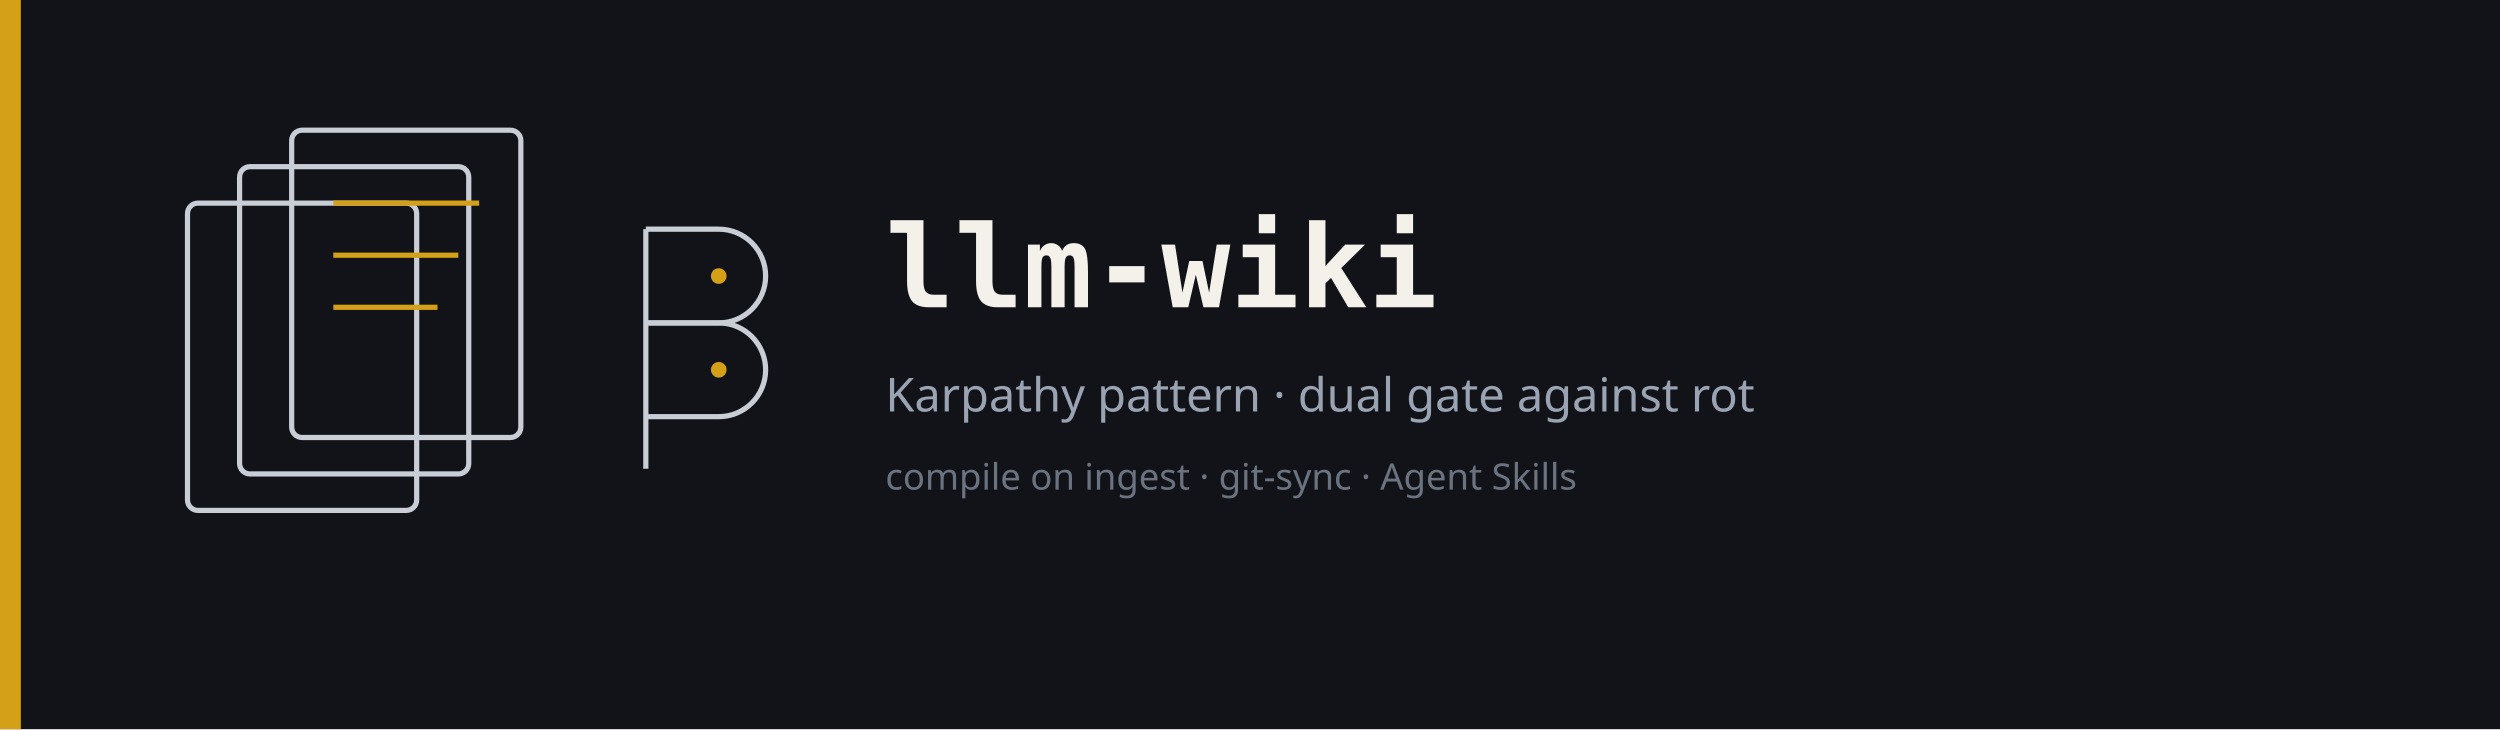
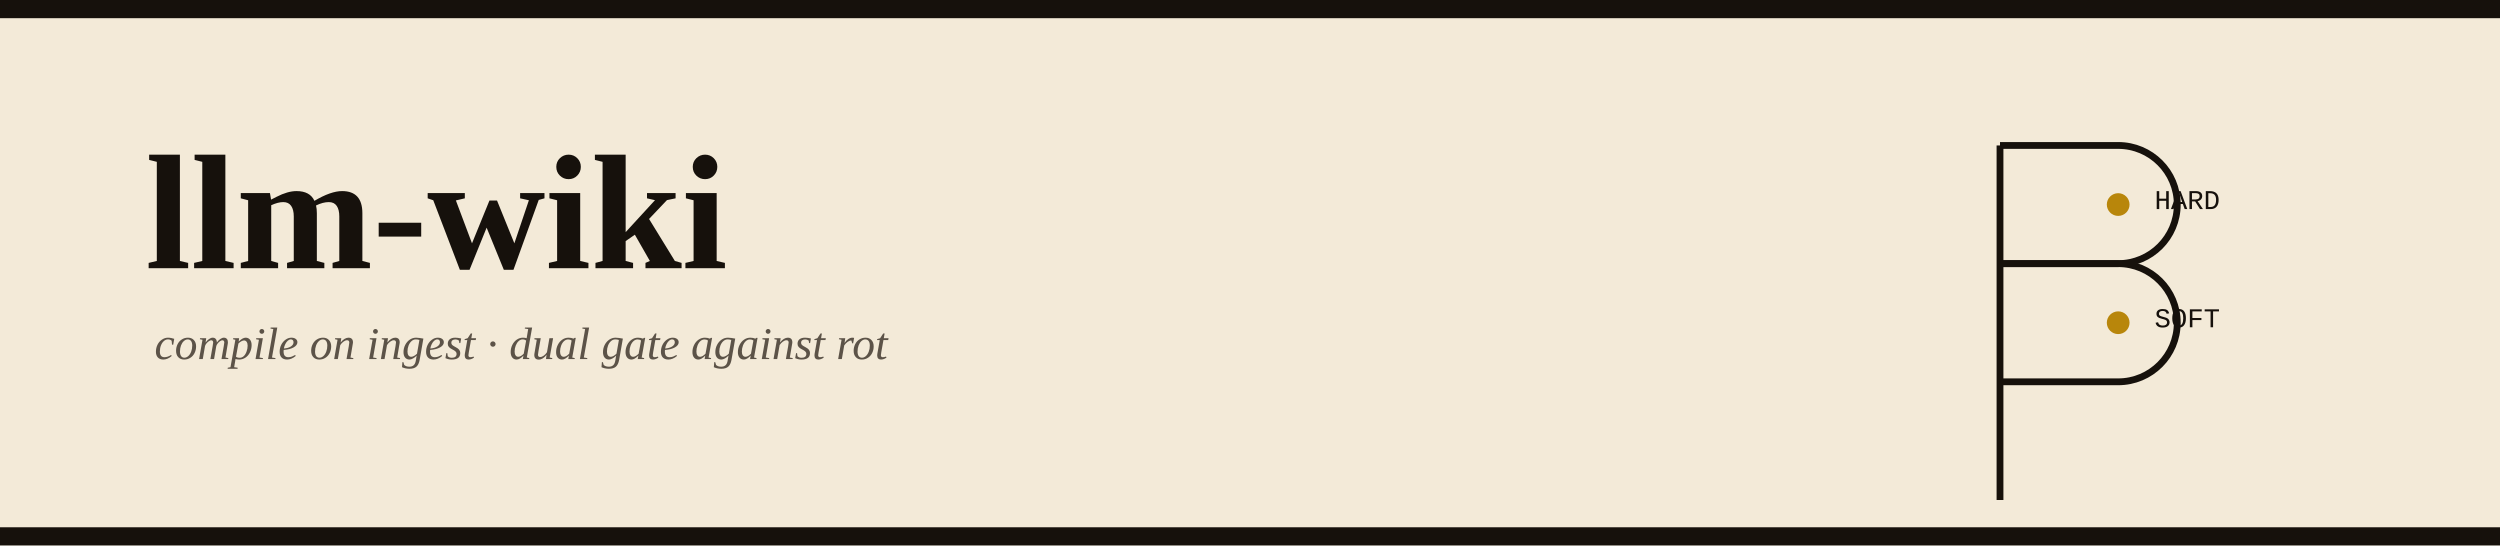
- <svg xmlns="http://www.w3.org/2000/svg" width="960" height="280" viewBox="0 0 960 280" role="img" aria-label="llm-wiki">
-   <rect width="960" height="280" fill="#111318" />
-   <rect x="0" y="0" width="8" height="280" fill="#d4a017" />
-   <g fill="none" stroke="#c8cdd6" stroke-width="2">
-     <rect x="72" y="78" width="88" height="118" rx="4" />
-     <rect x="92" y="64" width="88" height="118" rx="4" />
-     <rect x="112" y="50" width="88" height="118" rx="4" />
+ <svg xmlns="http://www.w3.org/2000/svg" width="1100" height="240" viewBox="0 0 1100 240" role="img" aria-label="llm-wiki">
+   <rect width="1100" height="240" fill="#f3ead8" />
+   <rect x="0" y="0" width="1100" height="8" fill="#16110c" />
+   <rect x="0" y="232" width="1100" height="8" fill="#16110c" />
+   <text x="64" y="118" fill="#16110c" font-family="Georgia, Times New Roman, serif" font-size="72" font-weight="700">llm-wiki</text>
+   <text x="68" y="158" fill="#5c5348" font-family="Georgia, Times New Roman, serif" font-size="20" font-style="italic">compile on ingest · dual gate against rot</text>
+   <g fill="none" stroke="#16110c" stroke-width="3" transform="translate(860,44)">
+     <path d="M20 20 V176" />
+     <path d="M20 20 H72 A26 26 0 0 1 72 72 H20" />
+     <path d="M20 72 H72 A26 26 0 0 1 72 124 H20" />
+     <circle cx="72" cy="46" r="5" fill="#b8860b" stroke="none" />
+     <circle cx="72" cy="98" r="5" fill="#b8860b" stroke="none" />
  </g>
-   <g stroke="#d4a017" stroke-width="2" fill="none">
-     <line x1="128" y1="78" x2="184" y2="78" />
-     <line x1="128" y1="98" x2="176" y2="98" />
-     <line x1="128" y1="118" x2="168" y2="118" />
-   </g>
-   <g fill="none" stroke="#c8cdd6" stroke-width="2">
-     <path d="M248 88 v92" />
-     <path d="M248 88 h28 a18 18 0 0 1 0 36 h-28" />
-     <path d="M248 124 h28 a18 18 0 0 1 0 36 h-28" />
-     <circle cx="276" cy="106" r="3" fill="#d4a017" stroke="none" />
-     <circle cx="276" cy="142" r="3" fill="#d4a017" stroke="none" />
-   </g>
-   <text x="340" y="118" fill="#f4f1ea" font-family="ui-monospace, SFMono-Regular, Menlo, monospace" font-size="44" font-weight="700">llm-wiki</text>
-   <text x="340" y="158" fill="#9aa3b2" font-family="ui-sans-serif, system-ui, sans-serif" font-size="18">Karpathy pattern · dual gate against rot</text>
-   <text x="340" y="188" fill="#6b7380" font-family="ui-sans-serif, system-ui, sans-serif" font-size="14">compile on ingest · git-sync · Agent Skills</text>
+   <text x="948" y="92" fill="#16110c" font-family="Courier New, monospace" font-size="12">HARD</text>
+   <text x="948" y="144" fill="#16110c" font-family="Courier New, monospace" font-size="12">SOFT</text>
</svg>
